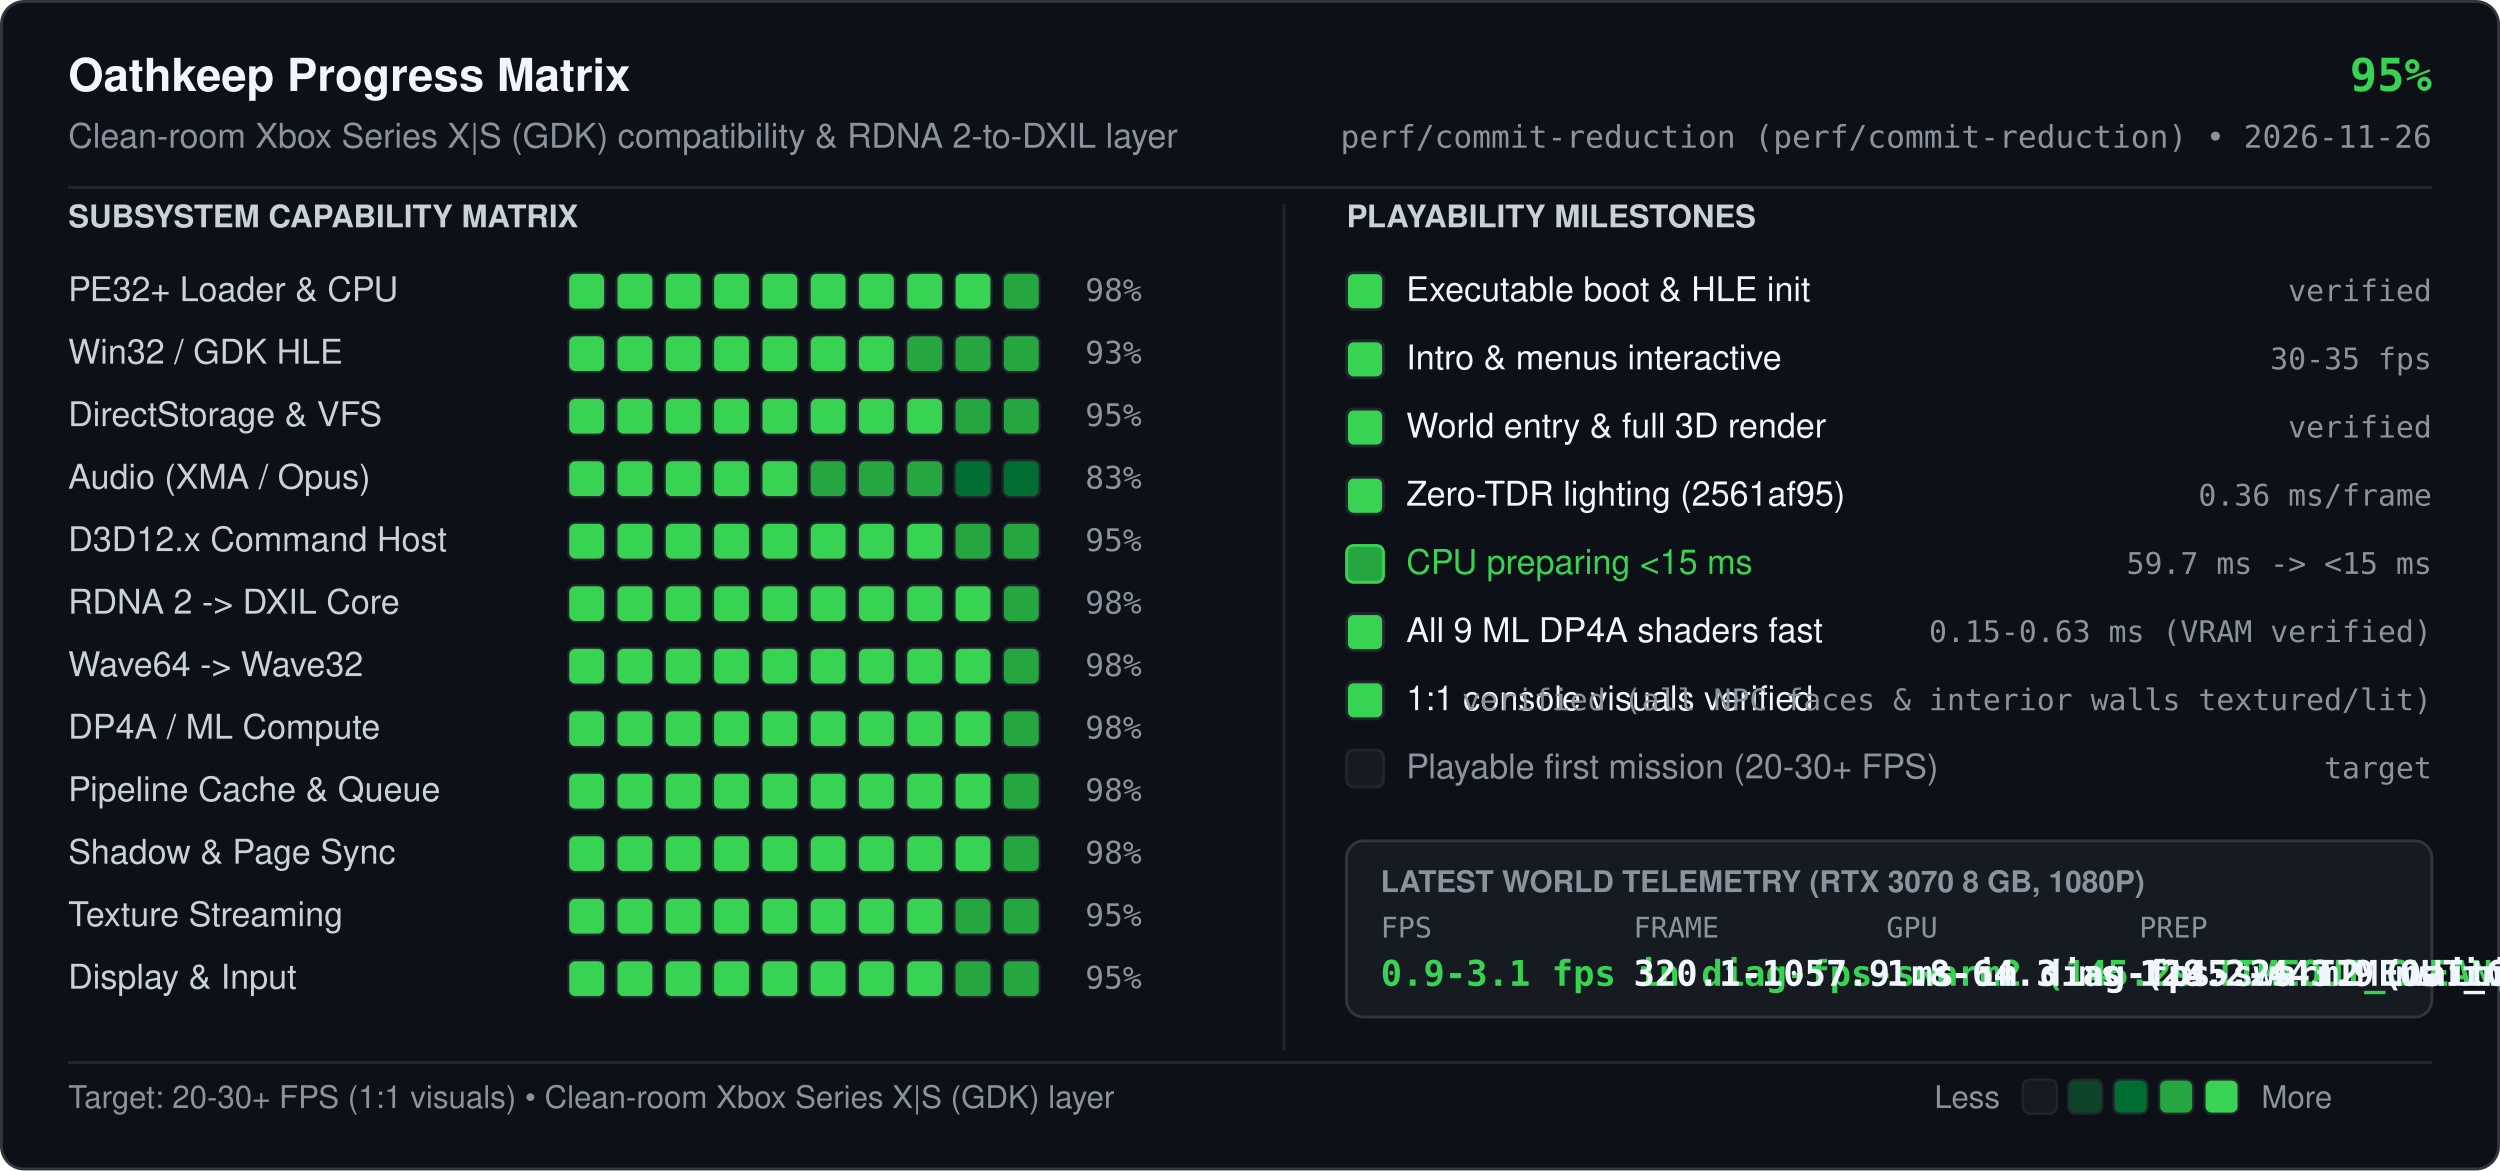
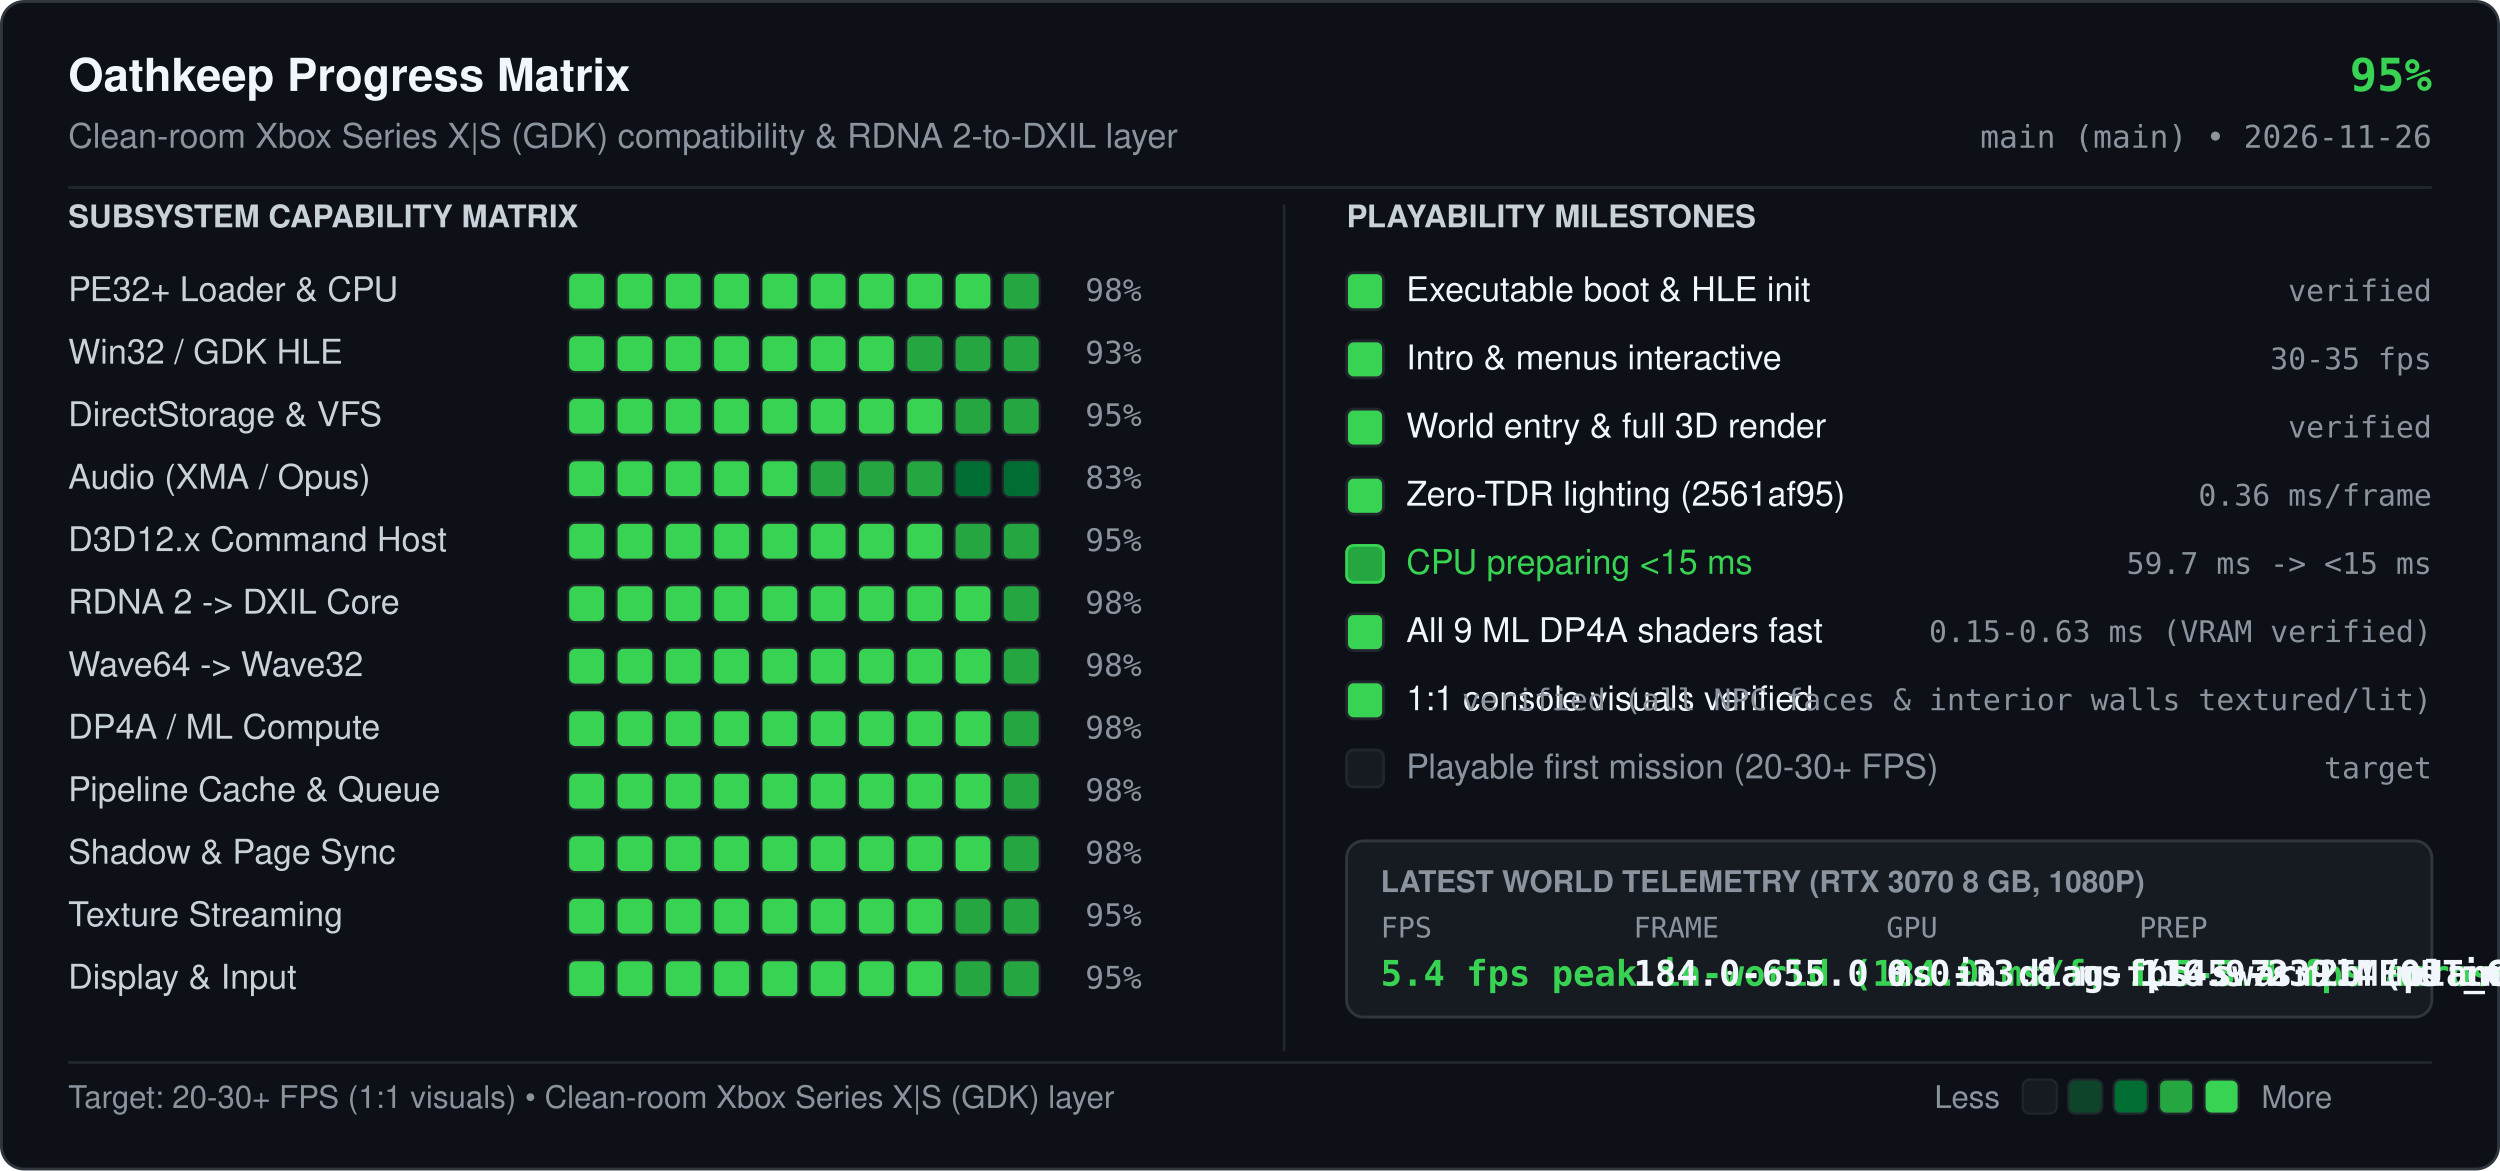
<svg xmlns="http://www.w3.org/2000/svg" width="880" height="412" viewBox="0 0 880 412" role="img" aria-label="Oathkeep Compatibility and Performance Progress">
  <defs>
    <style>text { font-family: -apple-system, BlinkMacSystemFont, 'Segoe UI', Helvetica, Arial, sans-serif; } .mono { font-family: ui-monospace, SFMono-Regular, Menlo, Consolas, monospace; }</style>
  </defs>
  <rect x="0.5" y="0.5" width="879" height="411" rx="8" fill="#0d1117" stroke="#30363d" />
  <text x="24" y="32" fill="#f0f6fc" font-size="16" font-weight="600">Oathkeep Progress Matrix</text>
  <text x="24" y="52" fill="#8b949e" font-size="12">Clean-room Xbox Series X|S (GDK) compatibility &amp; RDNA 2-to-DXIL layer</text>
  <text x="856" y="32" text-anchor="end" fill="#39d353" font-size="16" font-weight="700" class="mono">95%</text>
-   <text x="856" y="52" text-anchor="end" fill="#8b949e" font-size="11" class="mono">perf/commit-reduction (perf/commit-reduction) • 2026-11-26</text>
+   <text x="856" y="52" text-anchor="end" fill="#8b949e" font-size="11" class="mono">main (main) • 2026-11-26</text>
  <line x1="24" y1="66" x2="856" y2="66" stroke="#21262d" />
  <text x="24" y="80" fill="#c9d1d9" font-size="11" font-weight="600">SUBSYSTEM CAPABILITY MATRIX</text>
  <text x="24" y="106" fill="#c9d1d9" font-size="12">PE32+ Loader &amp; CPU</text>
  <rect x="200" y="96" width="13" height="13" rx="2.5" fill="#39d353" stroke="#21262d" stroke-width="0.75" />
  <rect x="217" y="96" width="13" height="13" rx="2.5" fill="#39d353" stroke="#21262d" stroke-width="0.75" />
  <rect x="234" y="96" width="13" height="13" rx="2.5" fill="#39d353" stroke="#21262d" stroke-width="0.75" />
  <rect x="251" y="96" width="13" height="13" rx="2.5" fill="#39d353" stroke="#21262d" stroke-width="0.75" />
  <rect x="268" y="96" width="13" height="13" rx="2.5" fill="#39d353" stroke="#21262d" stroke-width="0.75" />
  <rect x="285" y="96" width="13" height="13" rx="2.5" fill="#39d353" stroke="#21262d" stroke-width="0.75" />
  <rect x="302" y="96" width="13" height="13" rx="2.5" fill="#39d353" stroke="#21262d" stroke-width="0.75" />
  <rect x="319" y="96" width="13" height="13" rx="2.5" fill="#39d353" stroke="#21262d" stroke-width="0.75" />
  <rect x="336" y="96" width="13" height="13" rx="2.5" fill="#39d353" stroke="#21262d" stroke-width="0.75" />
  <rect x="353" y="96" width="13" height="13" rx="2.5" fill="#26a641" stroke="#21262d" stroke-width="0.75" />
  <text x="382" y="106" fill="#8b949e" font-size="11" class="mono"> 98%</text>
  <text x="24" y="128" fill="#c9d1d9" font-size="12">Win32 / GDK HLE</text>
  <rect x="200" y="118" width="13" height="13" rx="2.5" fill="#39d353" stroke="#21262d" stroke-width="0.75" />
  <rect x="217" y="118" width="13" height="13" rx="2.5" fill="#39d353" stroke="#21262d" stroke-width="0.75" />
  <rect x="234" y="118" width="13" height="13" rx="2.5" fill="#39d353" stroke="#21262d" stroke-width="0.75" />
  <rect x="251" y="118" width="13" height="13" rx="2.5" fill="#39d353" stroke="#21262d" stroke-width="0.75" />
  <rect x="268" y="118" width="13" height="13" rx="2.5" fill="#39d353" stroke="#21262d" stroke-width="0.75" />
  <rect x="285" y="118" width="13" height="13" rx="2.5" fill="#39d353" stroke="#21262d" stroke-width="0.75" />
  <rect x="302" y="118" width="13" height="13" rx="2.5" fill="#39d353" stroke="#21262d" stroke-width="0.75" />
  <rect x="319" y="118" width="13" height="13" rx="2.5" fill="#26a641" stroke="#21262d" stroke-width="0.75" />
  <rect x="336" y="118" width="13" height="13" rx="2.5" fill="#26a641" stroke="#21262d" stroke-width="0.75" />
  <rect x="353" y="118" width="13" height="13" rx="2.5" fill="#26a641" stroke="#21262d" stroke-width="0.75" />
  <text x="382" y="128" fill="#8b949e" font-size="11" class="mono"> 93%</text>
  <text x="24" y="150" fill="#c9d1d9" font-size="12">DirectStorage &amp; VFS</text>
  <rect x="200" y="140" width="13" height="13" rx="2.5" fill="#39d353" stroke="#21262d" stroke-width="0.75" />
  <rect x="217" y="140" width="13" height="13" rx="2.5" fill="#39d353" stroke="#21262d" stroke-width="0.75" />
  <rect x="234" y="140" width="13" height="13" rx="2.5" fill="#39d353" stroke="#21262d" stroke-width="0.75" />
  <rect x="251" y="140" width="13" height="13" rx="2.5" fill="#39d353" stroke="#21262d" stroke-width="0.75" />
  <rect x="268" y="140" width="13" height="13" rx="2.5" fill="#39d353" stroke="#21262d" stroke-width="0.75" />
  <rect x="285" y="140" width="13" height="13" rx="2.5" fill="#39d353" stroke="#21262d" stroke-width="0.75" />
  <rect x="302" y="140" width="13" height="13" rx="2.5" fill="#39d353" stroke="#21262d" stroke-width="0.75" />
  <rect x="319" y="140" width="13" height="13" rx="2.5" fill="#39d353" stroke="#21262d" stroke-width="0.75" />
  <rect x="336" y="140" width="13" height="13" rx="2.5" fill="#26a641" stroke="#21262d" stroke-width="0.75" />
  <rect x="353" y="140" width="13" height="13" rx="2.5" fill="#26a641" stroke="#21262d" stroke-width="0.75" />
  <text x="382" y="150" fill="#8b949e" font-size="11" class="mono"> 95%</text>
  <text x="24" y="172" fill="#c9d1d9" font-size="12">Audio (XMA / Opus)</text>
  <rect x="200" y="162" width="13" height="13" rx="2.5" fill="#39d353" stroke="#21262d" stroke-width="0.75" />
  <rect x="217" y="162" width="13" height="13" rx="2.5" fill="#39d353" stroke="#21262d" stroke-width="0.75" />
  <rect x="234" y="162" width="13" height="13" rx="2.5" fill="#39d353" stroke="#21262d" stroke-width="0.75" />
  <rect x="251" y="162" width="13" height="13" rx="2.5" fill="#39d353" stroke="#21262d" stroke-width="0.75" />
  <rect x="268" y="162" width="13" height="13" rx="2.5" fill="#39d353" stroke="#21262d" stroke-width="0.75" />
  <rect x="285" y="162" width="13" height="13" rx="2.5" fill="#26a641" stroke="#21262d" stroke-width="0.75" />
  <rect x="302" y="162" width="13" height="13" rx="2.5" fill="#26a641" stroke="#21262d" stroke-width="0.75" />
  <rect x="319" y="162" width="13" height="13" rx="2.5" fill="#26a641" stroke="#21262d" stroke-width="0.75" />
  <rect x="336" y="162" width="13" height="13" rx="2.5" fill="#006d32" stroke="#21262d" stroke-width="0.75" />
  <rect x="353" y="162" width="13" height="13" rx="2.5" fill="#006d32" stroke="#21262d" stroke-width="0.75" />
  <text x="382" y="172" fill="#8b949e" font-size="11" class="mono"> 83%</text>
  <text x="24" y="194" fill="#c9d1d9" font-size="12">D3D12.x Command Host</text>
  <rect x="200" y="184" width="13" height="13" rx="2.5" fill="#39d353" stroke="#21262d" stroke-width="0.75" />
  <rect x="217" y="184" width="13" height="13" rx="2.5" fill="#39d353" stroke="#21262d" stroke-width="0.75" />
  <rect x="234" y="184" width="13" height="13" rx="2.5" fill="#39d353" stroke="#21262d" stroke-width="0.75" />
  <rect x="251" y="184" width="13" height="13" rx="2.5" fill="#39d353" stroke="#21262d" stroke-width="0.75" />
  <rect x="268" y="184" width="13" height="13" rx="2.5" fill="#39d353" stroke="#21262d" stroke-width="0.75" />
  <rect x="285" y="184" width="13" height="13" rx="2.5" fill="#39d353" stroke="#21262d" stroke-width="0.75" />
  <rect x="302" y="184" width="13" height="13" rx="2.5" fill="#39d353" stroke="#21262d" stroke-width="0.75" />
  <rect x="319" y="184" width="13" height="13" rx="2.5" fill="#39d353" stroke="#21262d" stroke-width="0.75" />
  <rect x="336" y="184" width="13" height="13" rx="2.5" fill="#26a641" stroke="#21262d" stroke-width="0.75" />
  <rect x="353" y="184" width="13" height="13" rx="2.5" fill="#26a641" stroke="#21262d" stroke-width="0.75" />
  <text x="382" y="194" fill="#8b949e" font-size="11" class="mono"> 95%</text>
  <text x="24" y="216" fill="#c9d1d9" font-size="12">RDNA 2 -&gt; DXIL Core</text>
  <rect x="200" y="206" width="13" height="13" rx="2.5" fill="#39d353" stroke="#21262d" stroke-width="0.75" />
  <rect x="217" y="206" width="13" height="13" rx="2.5" fill="#39d353" stroke="#21262d" stroke-width="0.75" />
  <rect x="234" y="206" width="13" height="13" rx="2.5" fill="#39d353" stroke="#21262d" stroke-width="0.75" />
  <rect x="251" y="206" width="13" height="13" rx="2.5" fill="#39d353" stroke="#21262d" stroke-width="0.75" />
  <rect x="268" y="206" width="13" height="13" rx="2.5" fill="#39d353" stroke="#21262d" stroke-width="0.75" />
  <rect x="285" y="206" width="13" height="13" rx="2.5" fill="#39d353" stroke="#21262d" stroke-width="0.75" />
  <rect x="302" y="206" width="13" height="13" rx="2.5" fill="#39d353" stroke="#21262d" stroke-width="0.75" />
  <rect x="319" y="206" width="13" height="13" rx="2.5" fill="#39d353" stroke="#21262d" stroke-width="0.75" />
  <rect x="336" y="206" width="13" height="13" rx="2.5" fill="#39d353" stroke="#21262d" stroke-width="0.75" />
  <rect x="353" y="206" width="13" height="13" rx="2.5" fill="#26a641" stroke="#21262d" stroke-width="0.75" />
  <text x="382" y="216" fill="#8b949e" font-size="11" class="mono"> 98%</text>
  <text x="24" y="238" fill="#c9d1d9" font-size="12">Wave64 -&gt; Wave32</text>
  <rect x="200" y="228" width="13" height="13" rx="2.5" fill="#39d353" stroke="#21262d" stroke-width="0.75" />
  <rect x="217" y="228" width="13" height="13" rx="2.5" fill="#39d353" stroke="#21262d" stroke-width="0.75" />
  <rect x="234" y="228" width="13" height="13" rx="2.5" fill="#39d353" stroke="#21262d" stroke-width="0.75" />
  <rect x="251" y="228" width="13" height="13" rx="2.5" fill="#39d353" stroke="#21262d" stroke-width="0.75" />
  <rect x="268" y="228" width="13" height="13" rx="2.5" fill="#39d353" stroke="#21262d" stroke-width="0.75" />
  <rect x="285" y="228" width="13" height="13" rx="2.5" fill="#39d353" stroke="#21262d" stroke-width="0.75" />
  <rect x="302" y="228" width="13" height="13" rx="2.5" fill="#39d353" stroke="#21262d" stroke-width="0.75" />
  <rect x="319" y="228" width="13" height="13" rx="2.5" fill="#39d353" stroke="#21262d" stroke-width="0.75" />
  <rect x="336" y="228" width="13" height="13" rx="2.5" fill="#39d353" stroke="#21262d" stroke-width="0.75" />
  <rect x="353" y="228" width="13" height="13" rx="2.5" fill="#26a641" stroke="#21262d" stroke-width="0.75" />
  <text x="382" y="238" fill="#8b949e" font-size="11" class="mono"> 98%</text>
  <text x="24" y="260" fill="#c9d1d9" font-size="12">DP4A / ML Compute</text>
  <rect x="200" y="250" width="13" height="13" rx="2.5" fill="#39d353" stroke="#21262d" stroke-width="0.75" />
  <rect x="217" y="250" width="13" height="13" rx="2.5" fill="#39d353" stroke="#21262d" stroke-width="0.75" />
  <rect x="234" y="250" width="13" height="13" rx="2.5" fill="#39d353" stroke="#21262d" stroke-width="0.75" />
  <rect x="251" y="250" width="13" height="13" rx="2.5" fill="#39d353" stroke="#21262d" stroke-width="0.75" />
  <rect x="268" y="250" width="13" height="13" rx="2.5" fill="#39d353" stroke="#21262d" stroke-width="0.75" />
  <rect x="285" y="250" width="13" height="13" rx="2.5" fill="#39d353" stroke="#21262d" stroke-width="0.75" />
  <rect x="302" y="250" width="13" height="13" rx="2.5" fill="#39d353" stroke="#21262d" stroke-width="0.75" />
  <rect x="319" y="250" width="13" height="13" rx="2.5" fill="#39d353" stroke="#21262d" stroke-width="0.75" />
  <rect x="336" y="250" width="13" height="13" rx="2.5" fill="#39d353" stroke="#21262d" stroke-width="0.75" />
  <rect x="353" y="250" width="13" height="13" rx="2.5" fill="#26a641" stroke="#21262d" stroke-width="0.75" />
  <text x="382" y="260" fill="#8b949e" font-size="11" class="mono"> 98%</text>
  <text x="24" y="282" fill="#c9d1d9" font-size="12">Pipeline Cache &amp; Queue</text>
  <rect x="200" y="272" width="13" height="13" rx="2.5" fill="#39d353" stroke="#21262d" stroke-width="0.75" />
  <rect x="217" y="272" width="13" height="13" rx="2.5" fill="#39d353" stroke="#21262d" stroke-width="0.75" />
  <rect x="234" y="272" width="13" height="13" rx="2.5" fill="#39d353" stroke="#21262d" stroke-width="0.75" />
  <rect x="251" y="272" width="13" height="13" rx="2.5" fill="#39d353" stroke="#21262d" stroke-width="0.75" />
  <rect x="268" y="272" width="13" height="13" rx="2.5" fill="#39d353" stroke="#21262d" stroke-width="0.75" />
  <rect x="285" y="272" width="13" height="13" rx="2.5" fill="#39d353" stroke="#21262d" stroke-width="0.75" />
  <rect x="302" y="272" width="13" height="13" rx="2.5" fill="#39d353" stroke="#21262d" stroke-width="0.75" />
  <rect x="319" y="272" width="13" height="13" rx="2.5" fill="#39d353" stroke="#21262d" stroke-width="0.75" />
  <rect x="336" y="272" width="13" height="13" rx="2.5" fill="#39d353" stroke="#21262d" stroke-width="0.75" />
  <rect x="353" y="272" width="13" height="13" rx="2.5" fill="#26a641" stroke="#21262d" stroke-width="0.75" />
  <text x="382" y="282" fill="#8b949e" font-size="11" class="mono"> 98%</text>
  <text x="24" y="304" fill="#c9d1d9" font-size="12">Shadow &amp; Page Sync</text>
  <rect x="200" y="294" width="13" height="13" rx="2.5" fill="#39d353" stroke="#21262d" stroke-width="0.75" />
  <rect x="217" y="294" width="13" height="13" rx="2.5" fill="#39d353" stroke="#21262d" stroke-width="0.75" />
  <rect x="234" y="294" width="13" height="13" rx="2.5" fill="#39d353" stroke="#21262d" stroke-width="0.75" />
  <rect x="251" y="294" width="13" height="13" rx="2.5" fill="#39d353" stroke="#21262d" stroke-width="0.75" />
  <rect x="268" y="294" width="13" height="13" rx="2.5" fill="#39d353" stroke="#21262d" stroke-width="0.75" />
  <rect x="285" y="294" width="13" height="13" rx="2.5" fill="#39d353" stroke="#21262d" stroke-width="0.75" />
  <rect x="302" y="294" width="13" height="13" rx="2.5" fill="#39d353" stroke="#21262d" stroke-width="0.75" />
  <rect x="319" y="294" width="13" height="13" rx="2.5" fill="#39d353" stroke="#21262d" stroke-width="0.75" />
  <rect x="336" y="294" width="13" height="13" rx="2.5" fill="#39d353" stroke="#21262d" stroke-width="0.75" />
  <rect x="353" y="294" width="13" height="13" rx="2.5" fill="#26a641" stroke="#21262d" stroke-width="0.75" />
  <text x="382" y="304" fill="#8b949e" font-size="11" class="mono"> 98%</text>
  <text x="24" y="326" fill="#c9d1d9" font-size="12">Texture Streaming</text>
  <rect x="200" y="316" width="13" height="13" rx="2.5" fill="#39d353" stroke="#21262d" stroke-width="0.75" />
  <rect x="217" y="316" width="13" height="13" rx="2.5" fill="#39d353" stroke="#21262d" stroke-width="0.75" />
  <rect x="234" y="316" width="13" height="13" rx="2.5" fill="#39d353" stroke="#21262d" stroke-width="0.75" />
  <rect x="251" y="316" width="13" height="13" rx="2.5" fill="#39d353" stroke="#21262d" stroke-width="0.75" />
  <rect x="268" y="316" width="13" height="13" rx="2.5" fill="#39d353" stroke="#21262d" stroke-width="0.75" />
  <rect x="285" y="316" width="13" height="13" rx="2.5" fill="#39d353" stroke="#21262d" stroke-width="0.75" />
  <rect x="302" y="316" width="13" height="13" rx="2.5" fill="#39d353" stroke="#21262d" stroke-width="0.75" />
  <rect x="319" y="316" width="13" height="13" rx="2.5" fill="#39d353" stroke="#21262d" stroke-width="0.75" />
  <rect x="336" y="316" width="13" height="13" rx="2.5" fill="#26a641" stroke="#21262d" stroke-width="0.75" />
  <rect x="353" y="316" width="13" height="13" rx="2.5" fill="#26a641" stroke="#21262d" stroke-width="0.75" />
  <text x="382" y="326" fill="#8b949e" font-size="11" class="mono"> 95%</text>
  <text x="24" y="348" fill="#c9d1d9" font-size="12">Display &amp; Input</text>
  <rect x="200" y="338" width="13" height="13" rx="2.5" fill="#39d353" stroke="#21262d" stroke-width="0.75" />
  <rect x="217" y="338" width="13" height="13" rx="2.5" fill="#39d353" stroke="#21262d" stroke-width="0.75" />
  <rect x="234" y="338" width="13" height="13" rx="2.5" fill="#39d353" stroke="#21262d" stroke-width="0.75" />
  <rect x="251" y="338" width="13" height="13" rx="2.5" fill="#39d353" stroke="#21262d" stroke-width="0.75" />
  <rect x="268" y="338" width="13" height="13" rx="2.5" fill="#39d353" stroke="#21262d" stroke-width="0.75" />
  <rect x="285" y="338" width="13" height="13" rx="2.5" fill="#39d353" stroke="#21262d" stroke-width="0.75" />
  <rect x="302" y="338" width="13" height="13" rx="2.5" fill="#39d353" stroke="#21262d" stroke-width="0.75" />
  <rect x="319" y="338" width="13" height="13" rx="2.5" fill="#39d353" stroke="#21262d" stroke-width="0.75" />
  <rect x="336" y="338" width="13" height="13" rx="2.5" fill="#26a641" stroke="#21262d" stroke-width="0.75" />
  <rect x="353" y="338" width="13" height="13" rx="2.5" fill="#26a641" stroke="#21262d" stroke-width="0.75" />
  <text x="382" y="348" fill="#8b949e" font-size="11" class="mono"> 95%</text>
  <line x1="452" y1="72" x2="452" y2="370" stroke="#21262d" />
  <text x="474" y="80" fill="#c9d1d9" font-size="11" font-weight="600">PLAYABILITY MILESTONES</text>
  <rect x="474" y="96" width="13" height="13" rx="2.5" fill="#39d353" stroke="#21262d" stroke-width="1" />
  <text x="495" y="106" fill="#f0f6fc" font-size="12" font-weight="500">Executable boot &amp; HLE init</text>
  <text x="856" y="106" text-anchor="end" fill="#8b949e" font-size="10.5" class="mono">verified</text>
  <rect x="474" y="120" width="13" height="13" rx="2.5" fill="#39d353" stroke="#21262d" stroke-width="1" />
  <text x="495" y="130" fill="#f0f6fc" font-size="12" font-weight="500">Intro &amp; menus interactive</text>
  <text x="856" y="130" text-anchor="end" fill="#8b949e" font-size="10.5" class="mono">30-35 fps</text>
  <rect x="474" y="144" width="13" height="13" rx="2.5" fill="#39d353" stroke="#21262d" stroke-width="1" />
  <text x="495" y="154" fill="#f0f6fc" font-size="12" font-weight="500">World entry &amp; full 3D render</text>
  <text x="856" y="154" text-anchor="end" fill="#8b949e" font-size="10.5" class="mono">verified</text>
  <rect x="474" y="168" width="13" height="13" rx="2.5" fill="#39d353" stroke="#21262d" stroke-width="1" />
  <text x="495" y="178" fill="#f0f6fc" font-size="12" font-weight="500">Zero-TDR lighting (2561af95)</text>
  <text x="856" y="178" text-anchor="end" fill="#8b949e" font-size="10.5" class="mono">0.36 ms/frame</text>
  <rect x="474" y="192" width="13" height="13" rx="2.5" fill="#26a641" stroke="#39d353" stroke-width="1" />
  <text x="495" y="202" fill="#39d353" font-size="12" font-weight="500">CPU preparing &lt;15 ms</text>
  <text x="856" y="202" text-anchor="end" fill="#8b949e" font-size="10.5" class="mono">59.7 ms -&gt; &lt;15 ms</text>
  <rect x="474" y="216" width="13" height="13" rx="2.5" fill="#39d353" stroke="#21262d" stroke-width="1" />
  <text x="495" y="226" fill="#f0f6fc" font-size="12" font-weight="500">All 9 ML DP4A shaders fast</text>
  <text x="856" y="226" text-anchor="end" fill="#8b949e" font-size="10.5" class="mono">0.15-0.63 ms (VRAM verified)</text>
  <rect x="474" y="240" width="13" height="13" rx="2.5" fill="#39d353" stroke="#21262d" stroke-width="1" />
  <text x="495" y="250" fill="#f0f6fc" font-size="12" font-weight="500">1:1 console visuals verified</text>
  <text x="856" y="250" text-anchor="end" fill="#8b949e" font-size="10.5" class="mono">verified (all NPC faces &amp; interior walls textured/lit)</text>
  <rect x="474" y="264" width="13" height="13" rx="2.5" fill="#161b22" stroke="#21262d" stroke-width="1" />
  <text x="495" y="274" fill="#8b949e" font-size="12" font-weight="500">Playable first mission (20-30+ FPS)</text>
  <text x="856" y="274" text-anchor="end" fill="#8b949e" font-size="10.5" class="mono">target</text>
  <rect x="474" y="296" width="382" height="62" rx="6" fill="#161b22" stroke="#30363d" />
  <text x="486" y="314" fill="#8b949e" font-size="10.5" font-weight="600">LATEST WORLD TELEMETRY (RTX 3070 8 GB, 1080P)</text>
  <text x="486" y="330" fill="#8b949e" font-size="10" class="mono">FPS</text>
-   <text x="486" y="347" fill="#39d353" font-size="12.5" font-weight="600" class="mono">0.9-3.1 fps in diag-fps-swarm2 (145.2s TIMEOUT_CLEAN; exposed &amp; reverted 5d52155 card_steps/thin regression + CAPPED_DYNAMIC=131072 exhaustion; Wave64 5dc3b259/6f225b64 + async sweep + watch.rs verified)</text>
+   <text x="486" y="347" fill="#39d353" font-size="12.5" font-weight="600" class="mono">5.4 fps peak in-world (184.0 ms/f; 1.5-5.4 fps across diag-fps-swarm2b, 145.7s TIMEOUT_CLEAN; 0 refused dynamic tables, 0 exploding tris, intact ceiling/interiors)</text>
  <text x="575" y="330" fill="#8b949e" font-size="10" class="mono">FRAME</text>
-   <text x="575" y="347" fill="#f0f6fc" font-size="12.5" font-weight="600" class="mono">320.1-1057.9 ms in diag-fps-swarm2 (waiting for flights 52.7-&gt;0.1 ms, sweep 41-54-&gt;0.1 ms, guards 91.1-&gt;16.6-42.9 ms; reverted 5d52155 41-107 ms card-plan &amp; 3.4s thin regression)</text>
+   <text x="575" y="347" fill="#f0f6fc" font-size="12.5" font-weight="600" class="mono">184.0-655.0 ms in diag-fps-swarm2b (planning 1.1-5.5 ms, waiting for flights 0.1-0.2 ms, sweep 0.1-0.6 ms, lists' steps 122-137 ms)</text>
  <text x="664" y="330" fill="#8b949e" font-size="10" class="mono">GPU</text>
-   <text x="664" y="347" fill="#f0f6fc" font-size="12.5" font-weight="600" class="mono">1.8-64.3 ms (145.2s TIMEOUT_CLEAN; 0 crashes/TDRs/OOMs, 0 failed Wave64 shaders, 0 refused PSOs)</text>
+   <text x="664" y="347" fill="#f0f6fc" font-size="12.5" font-weight="600" class="mono">0.0-33.8 ms (145.7s TIMEOUT_CLEAN; 0 crashes/TDRs/OOMs, 0 failed Wave64 shaders, 0 refused PSOs)</text>
  <text x="753" y="330" fill="#8b949e" font-size="10" class="mono">PREP</text>
-   <text x="753" y="347" fill="#f0f6fc" font-size="12.5" font-weight="600" class="mono">128.2-443.9 ms in diag-fps-swarm2 (prior baseline 99.2 ms restored by reverting 5d52155 while keeping async sweep 0.1 ms + race-free watch.rs)</text>
+   <text x="753" y="347" fill="#f0f6fc" font-size="12.5" font-weight="600" class="mono">116.9-239.4 ms in diag-fps-swarm2b (refreshes 62-80 ms, heap views 67-98 ms slots + 68-86 ms textures)</text>
  <line x1="24" y1="374" x2="856" y2="374" stroke="#21262d" />
  <text x="24" y="390" fill="#8b949e" font-size="11">Target: 20-30+ FPS (1:1 visuals) • Clean-room Xbox Series X|S (GDK) layer</text>
  <text x="704" y="390" text-anchor="end" fill="#8b949e" font-size="11">Less</text>
  <rect x="712" y="380" width="12" height="12" rx="2.5" fill="#161b22" stroke="#21262d" stroke-width="0.75" />
  <rect x="728" y="380" width="12" height="12" rx="2.5" fill="#0e4429" stroke="#21262d" stroke-width="0.75" />
  <rect x="744" y="380" width="12" height="12" rx="2.5" fill="#006d32" stroke="#21262d" stroke-width="0.75" />
  <rect x="760" y="380" width="12" height="12" rx="2.5" fill="#26a641" stroke="#21262d" stroke-width="0.75" />
  <rect x="776" y="380" width="12" height="12" rx="2.5" fill="#39d353" stroke="#21262d" stroke-width="0.75" />
  <text x="796" y="390" fill="#8b949e" font-size="11">More</text>
</svg>
